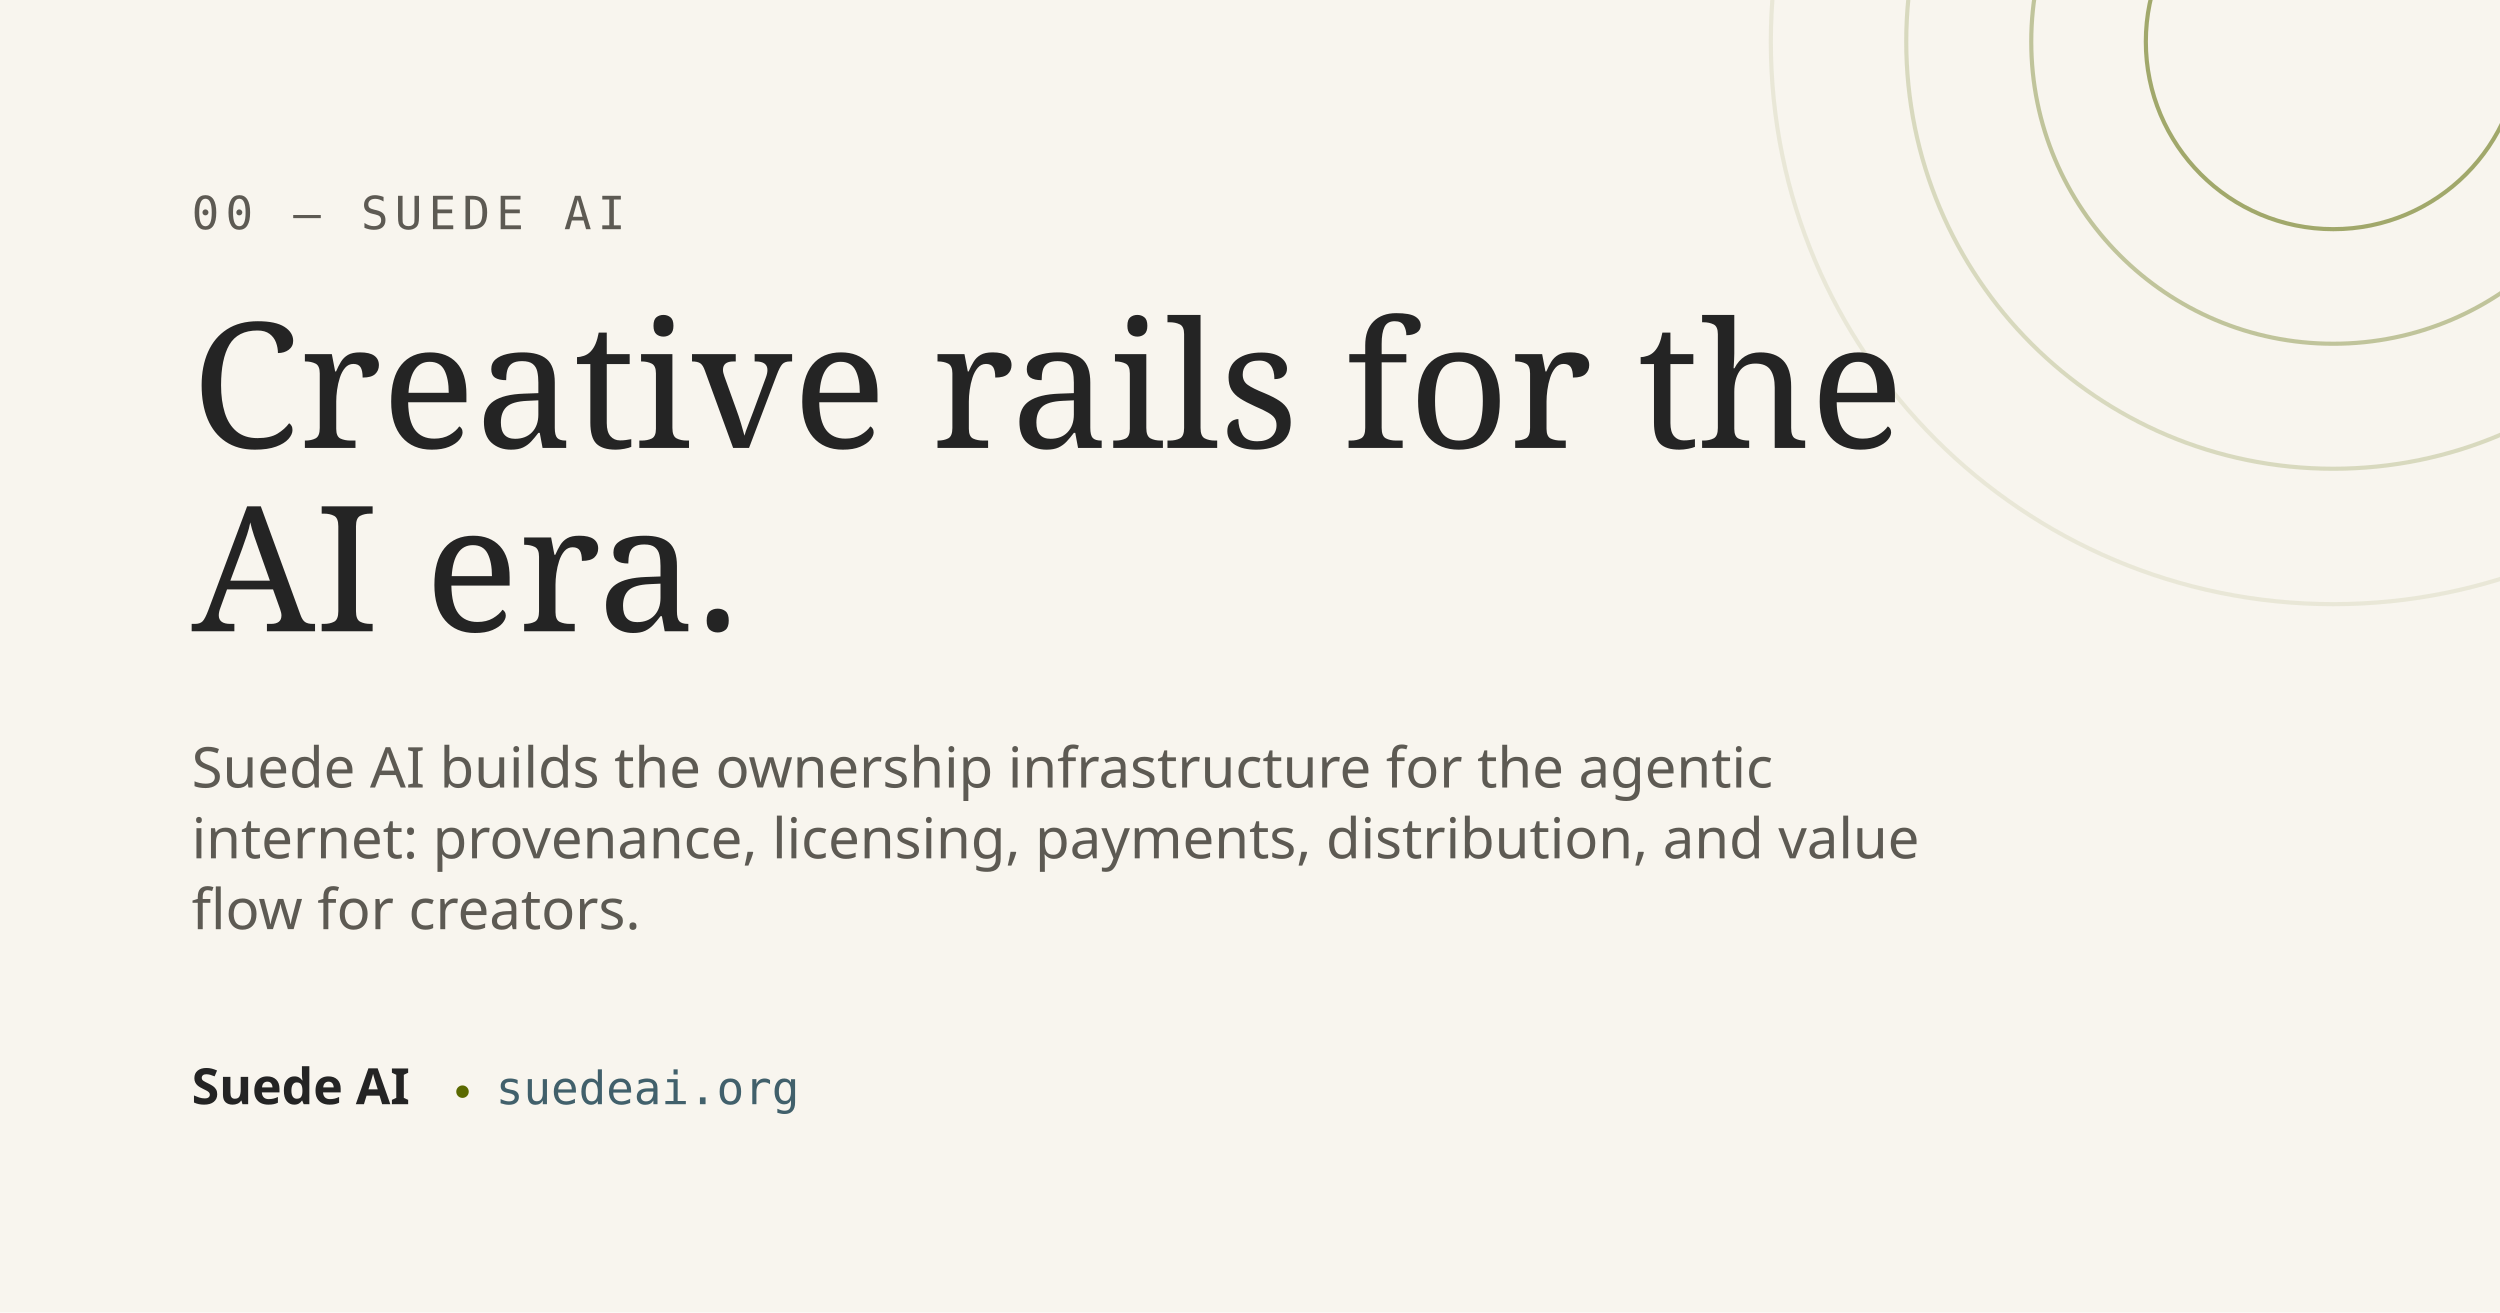
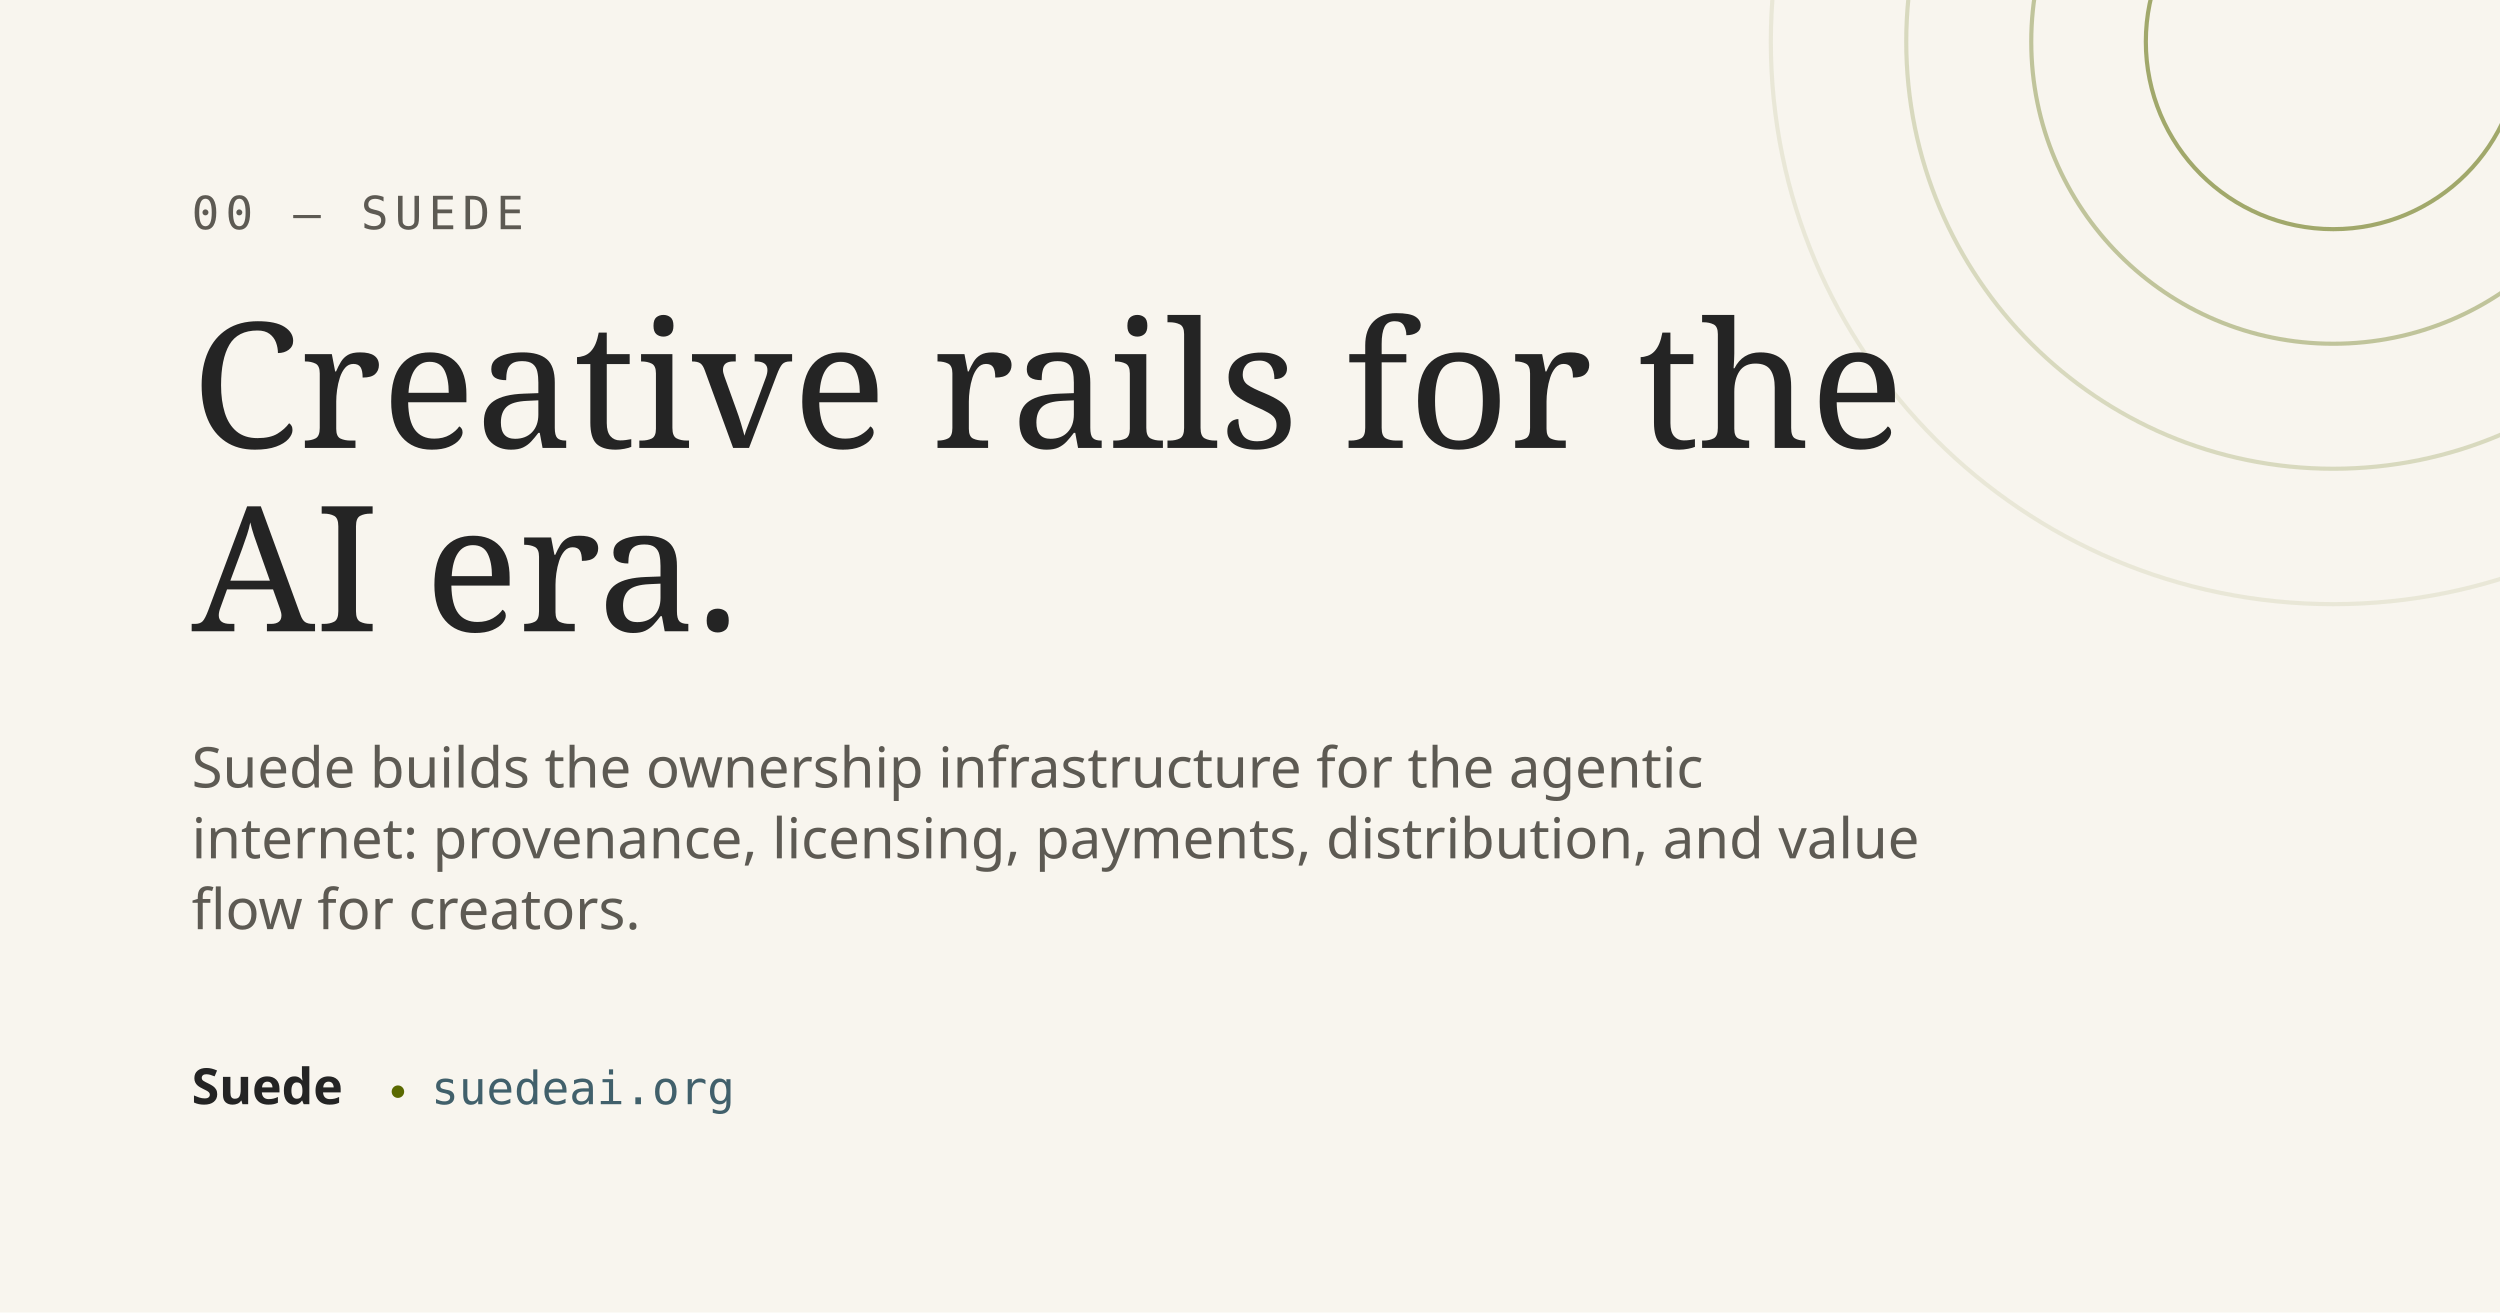
<svg xmlns="http://www.w3.org/2000/svg" width="1200" height="630" viewBox="0 0 1200 630" role="img" aria-labelledby="title desc">
  <rect width="1200" height="630" fill="#f8f5ee" />
  <g stroke="#5a6900" fill="none">
    <circle cx="1120" cy="20" r="90" stroke-width="2" opacity="0.55" />
    <circle cx="1120" cy="20" r="145" stroke-width="2" opacity="0.35" />
    <circle cx="1120" cy="20" r="205" stroke-width="2" opacity="0.2" />
    <circle cx="1120" cy="20" r="270" stroke-width="2" opacity="0.1" />
  </g>
-   <text x="92" y="110" fill="#5d5a53" font-family="'Geist Mono', ui-monospace, monospace" font-size="22" letter-spacing="3">00 — SUEDE AI</text>
+   <text x="92" y="110" fill="#5d5a53" font-family="'Geist Mono', ui-monospace, monospace" font-size="22" letter-spacing="3">00 — SUEDE</text>
  <text x="92" y="215" fill="#242424" font-family="'Instrument Serif', Georgia, serif" font-size="84">Creative rails for the</text>
  <text x="92" y="303" fill="#242424" font-family="'Instrument Serif', Georgia, serif" font-size="84">AI era.</text>
  <text x="92" y="378" fill="#5d5a53" font-family="Geist, ui-sans-serif, sans-serif" font-size="27">
-     <tspan x="92" dy="0">Suede AI builds the ownership infrastructure for the agentic</tspan>
+     <tspan x="92" dy="0">Suede builds the ownership infrastructure for the agentic</tspan>
    <tspan x="92" dy="34">internet: provenance, licensing, payments, distribution, and value</tspan>
    <tspan x="92" dy="34">flow for creators.</tspan>
  </text>
-   <text x="92" y="530" fill="#242424" font-family="Geist, sans-serif" font-size="24" font-weight="600">Suede AI</text>
-   <circle cx="222" cy="524" r="3" fill="#5a6900" />
-   <text x="238" y="530" fill="#41606b" font-family="'Geist Mono', ui-monospace, monospace" font-size="22">suedeai.org</text>
+   <text x="92" y="530" fill="#242424" font-family="Geist, sans-serif" font-size="24" font-weight="600">Suede</text>
+   <circle cx="191" cy="524" r="3" fill="#5a6900" />
+   <text x="207" y="530" fill="#41606b" font-family="'Geist Mono', ui-monospace, monospace" font-size="22">suedeai.org</text>
</svg>
